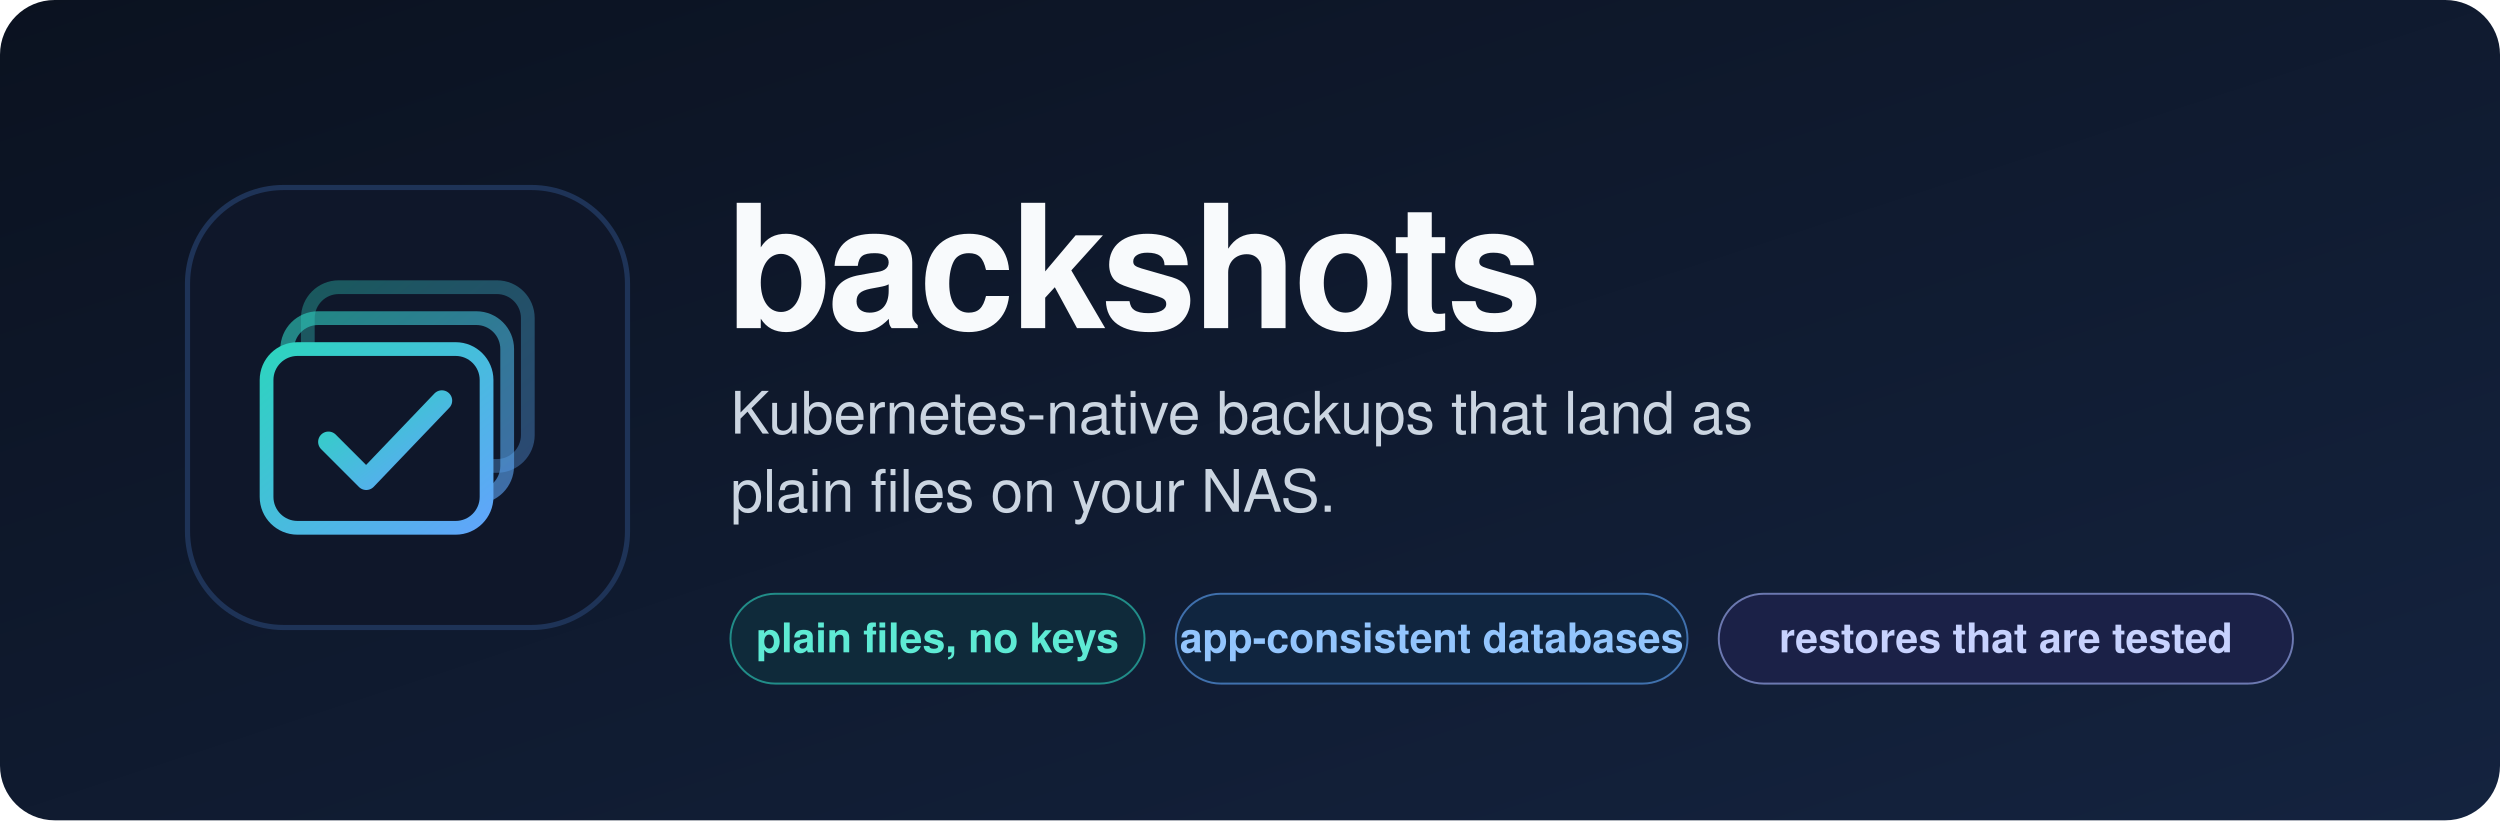
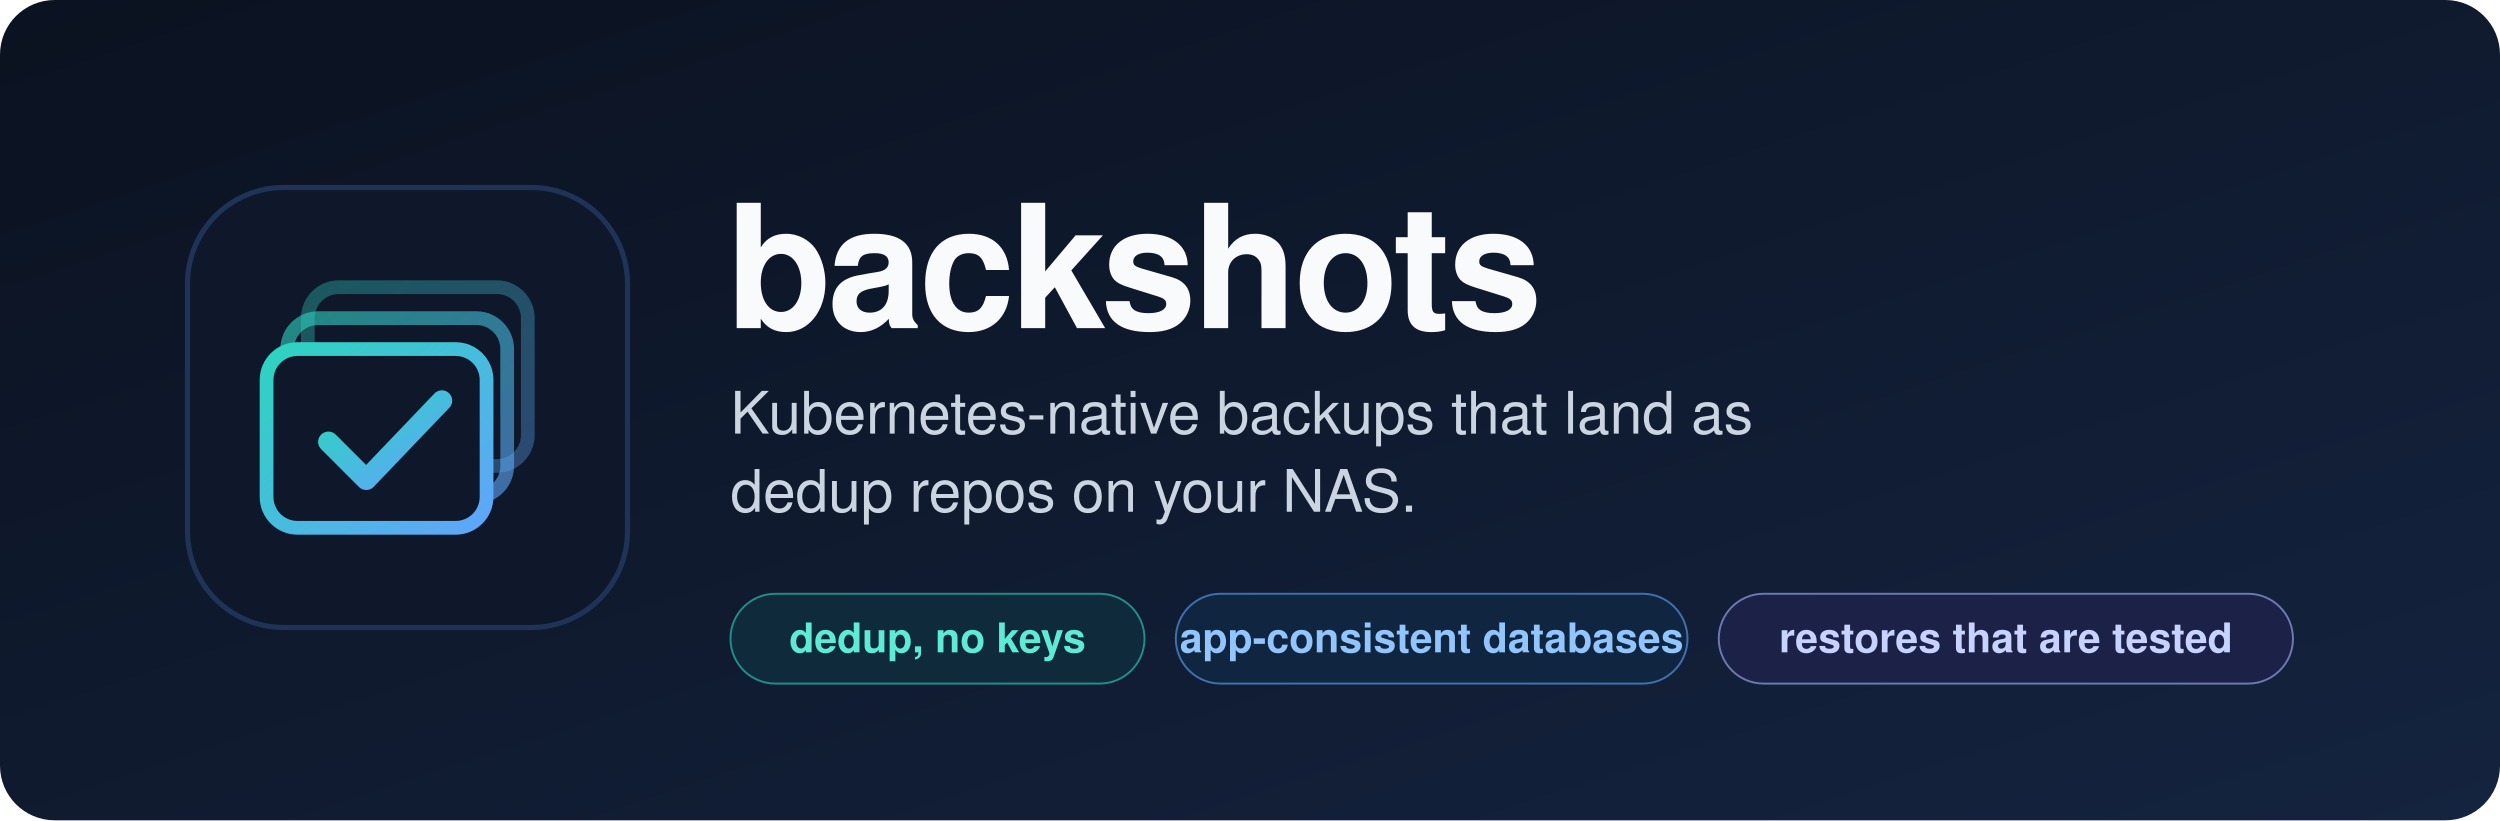
- <svg xmlns="http://www.w3.org/2000/svg" viewBox="0 0 1280 420" width="1280" height="420" role="img" aria-label="backshots: Kubernetes-native backups that land as plain files on your NAS">
+ <svg xmlns="http://www.w3.org/2000/svg" viewBox="0 0 1280 420" width="1280" height="420" role="img" aria-label="backshots: Kubernetes-native, deduplicated backups that land on your NAS">
  <defs>
    <linearGradient id="bg" x1="0" y1="0" x2="1" y2="1">
      <stop offset="0" stop-color="#0b1220" />
      <stop offset="1" stop-color="#14233f" />
    </linearGradient>
    <linearGradient id="g" x1="0" y1="0" x2="1" y2="1">
      <stop offset="0" stop-color="#2dd4bf" />
      <stop offset="1" stop-color="#60a5fa" />
    </linearGradient>
  </defs>
  <rect width="1280" height="420" rx="28" fill="url(#bg)" />
  <g transform="translate(96 96) scale(0.88)">
    <rect width="256" height="256" rx="56" fill="#0f172a" stroke="#1e3357" stroke-width="3" />
    <rect x="70" y="58" width="128" height="104" rx="18" fill="none" stroke="url(#g)" stroke-width="8" opacity=".35" />
    <rect x="58" y="76" width="128" height="104" rx="18" fill="none" stroke="url(#g)" stroke-width="8" opacity=".6" />
    <rect x="46" y="94" width="128" height="104" rx="18" fill="#0f172a" stroke="url(#g)" stroke-width="8" />
    <path d="M82 148 l22 22 l44 -46" fill="none" stroke="url(#g)" stroke-width="12" stroke-linecap="round" stroke-linejoin="round" />
  </g>
  <g font-family="-apple-system, BlinkMacSystemFont, 'Segoe UI', Helvetica, Arial, sans-serif">
    <text x="372" y="168" font-size="88" font-weight="800" fill="#f8fafc" letter-spacing="-2">backshots</text>
    <text x="374" y="222" font-size="30" fill="#cbd5e1">Kubernetes-native backups that land as</text>
-     <text x="374" y="262" font-size="30" fill="#cbd5e1">plain files on your NAS.</text>
+     <text x="374" y="262" font-size="30" fill="#cbd5e1">dedup repos on your NAS.</text>
    <g font-size="21" font-weight="600">
      <rect x="374" y="304" width="212" height="46" rx="23" fill="#0f2a3a" stroke="#2dd4bf" stroke-opacity=".6" />
-       <text x="480" y="334" text-anchor="middle" fill="#5eead4">plain files, no keys</text>
+       <text x="480" y="334" text-anchor="middle" fill="#5eead4">dedup, no keys</text>
      <rect x="602" y="304" width="262" height="46" rx="23" fill="#10253f" stroke="#60a5fa" stroke-opacity=".6" />
      <text x="733" y="334" text-anchor="middle" fill="#93c5fd">app-consistent databases</text>
      <rect x="880" y="304" width="294" height="46" rx="23" fill="#1b2147" stroke="#a5b4fc" stroke-opacity=".6" />
      <text x="1027" y="334" text-anchor="middle" fill="#c7d2fe">restores that are tested</text>
    </g>
  </g>
</svg>
